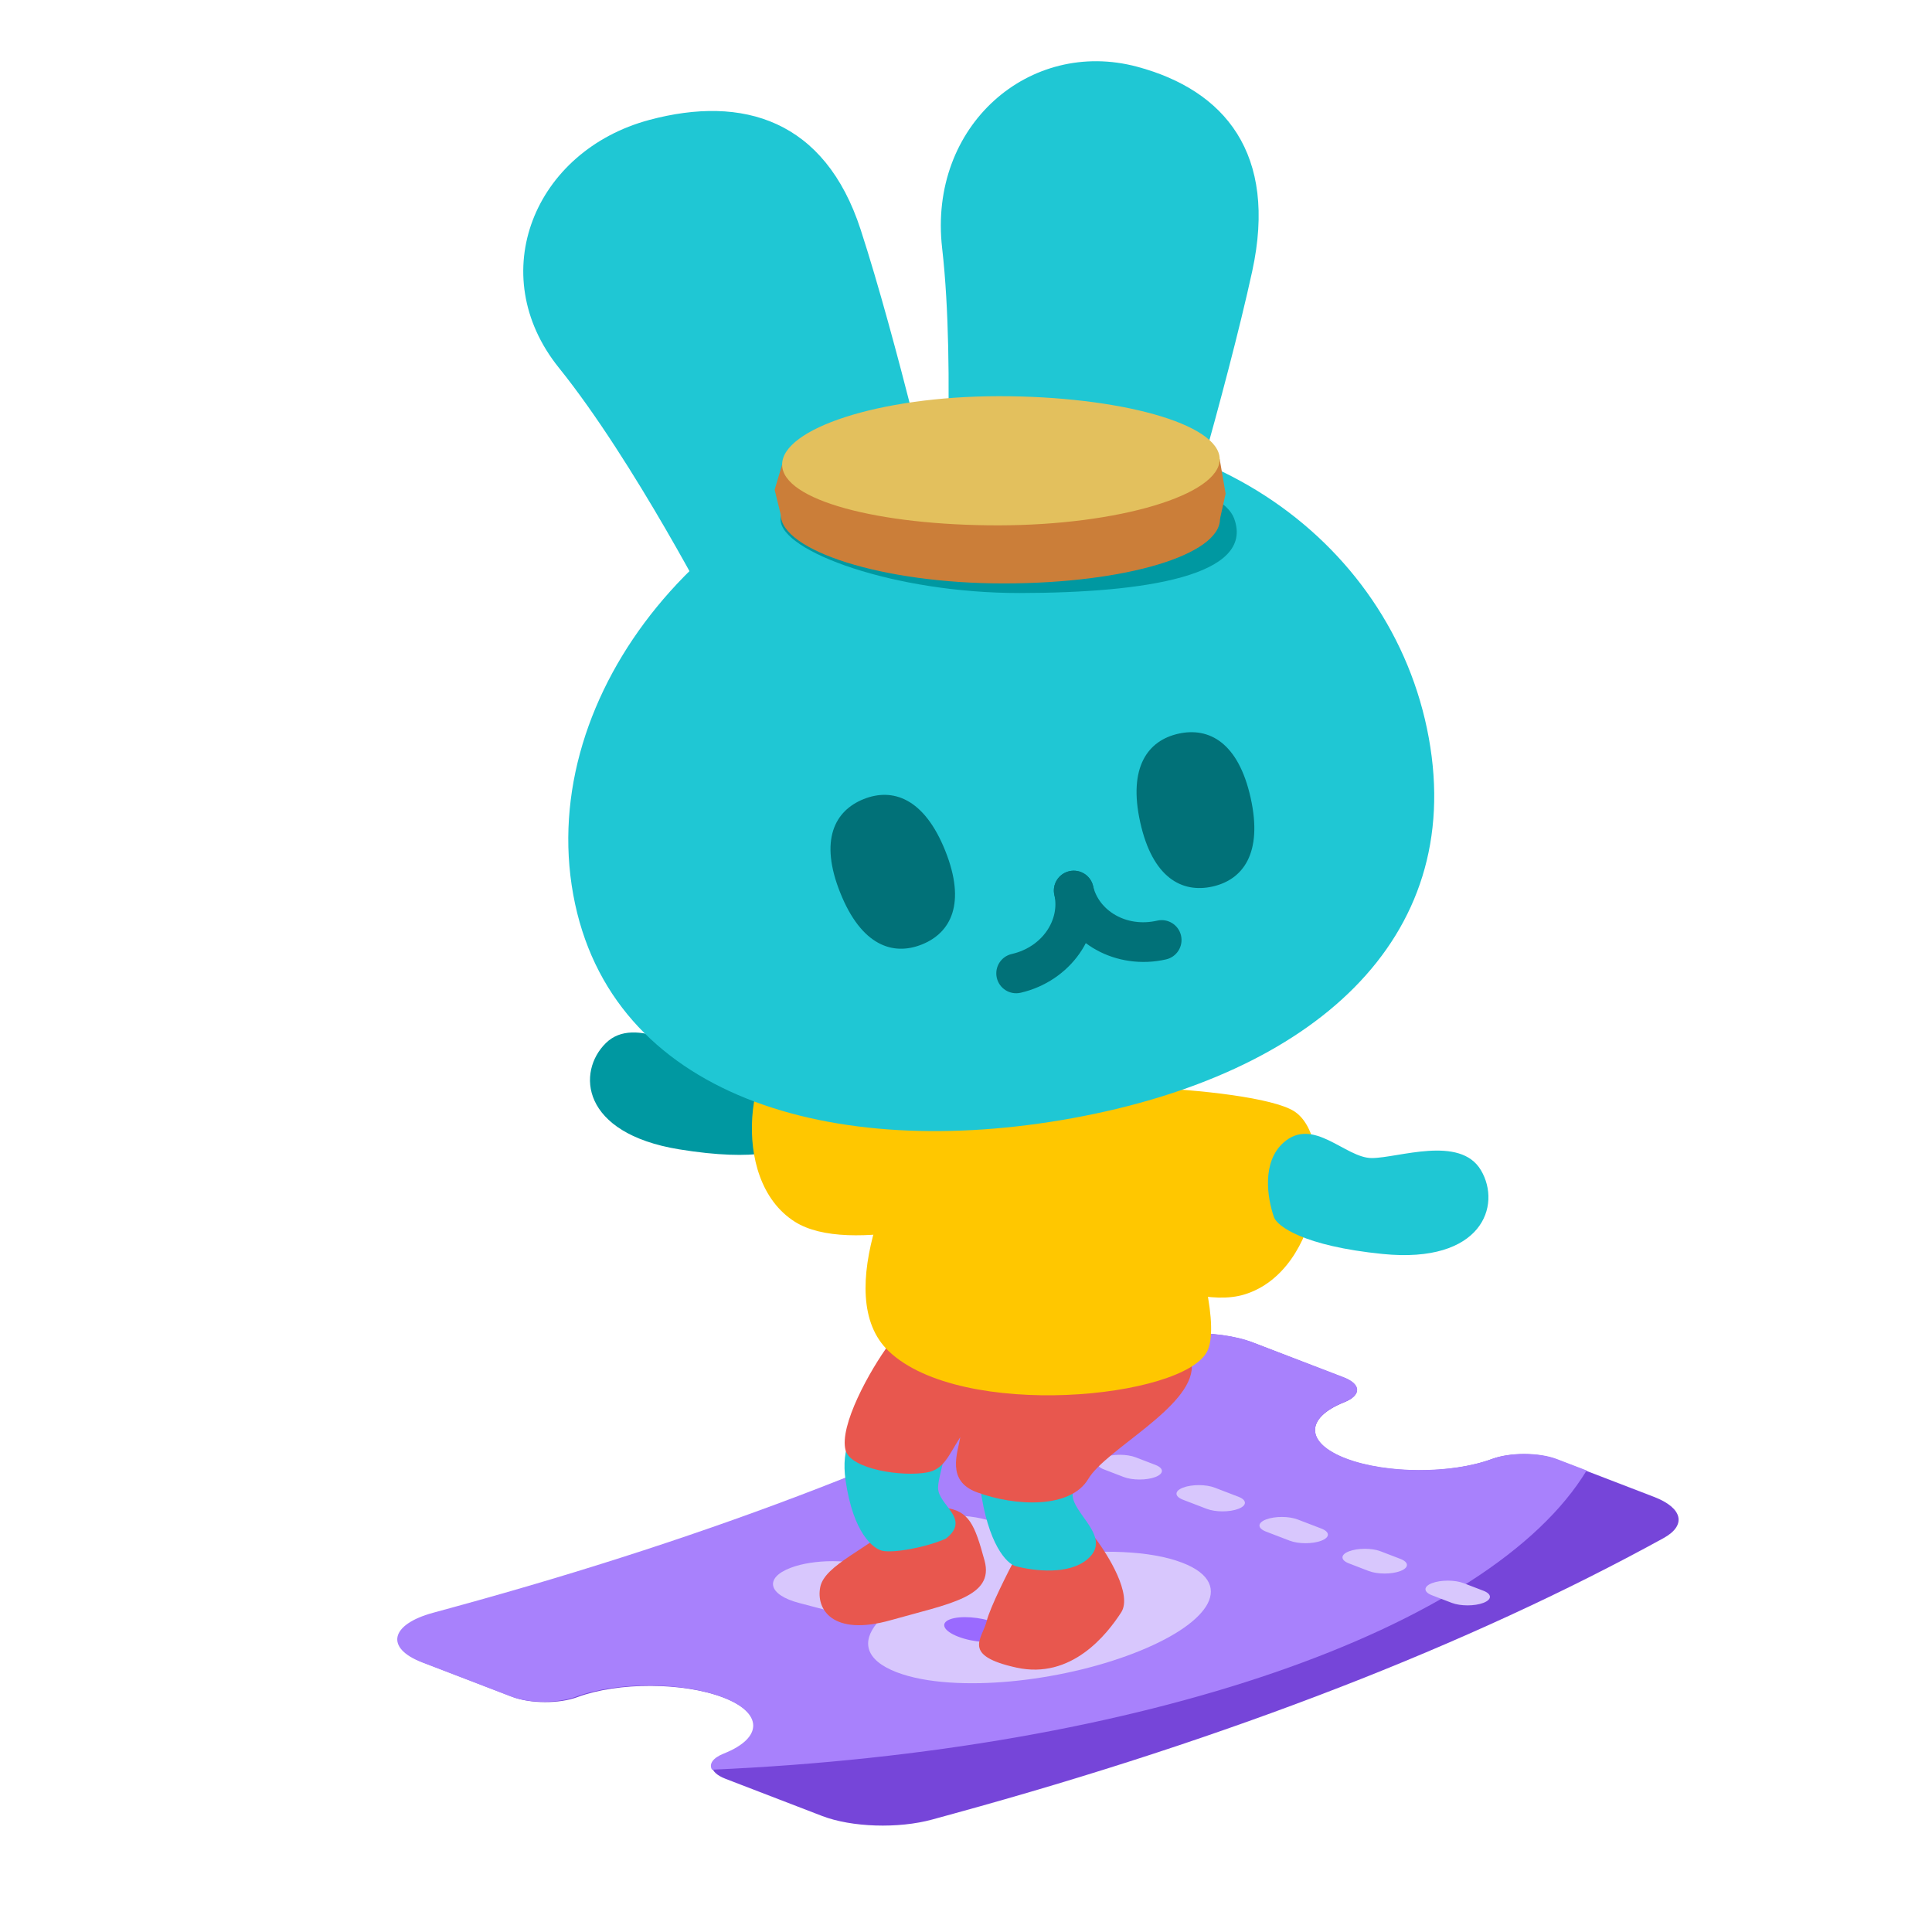
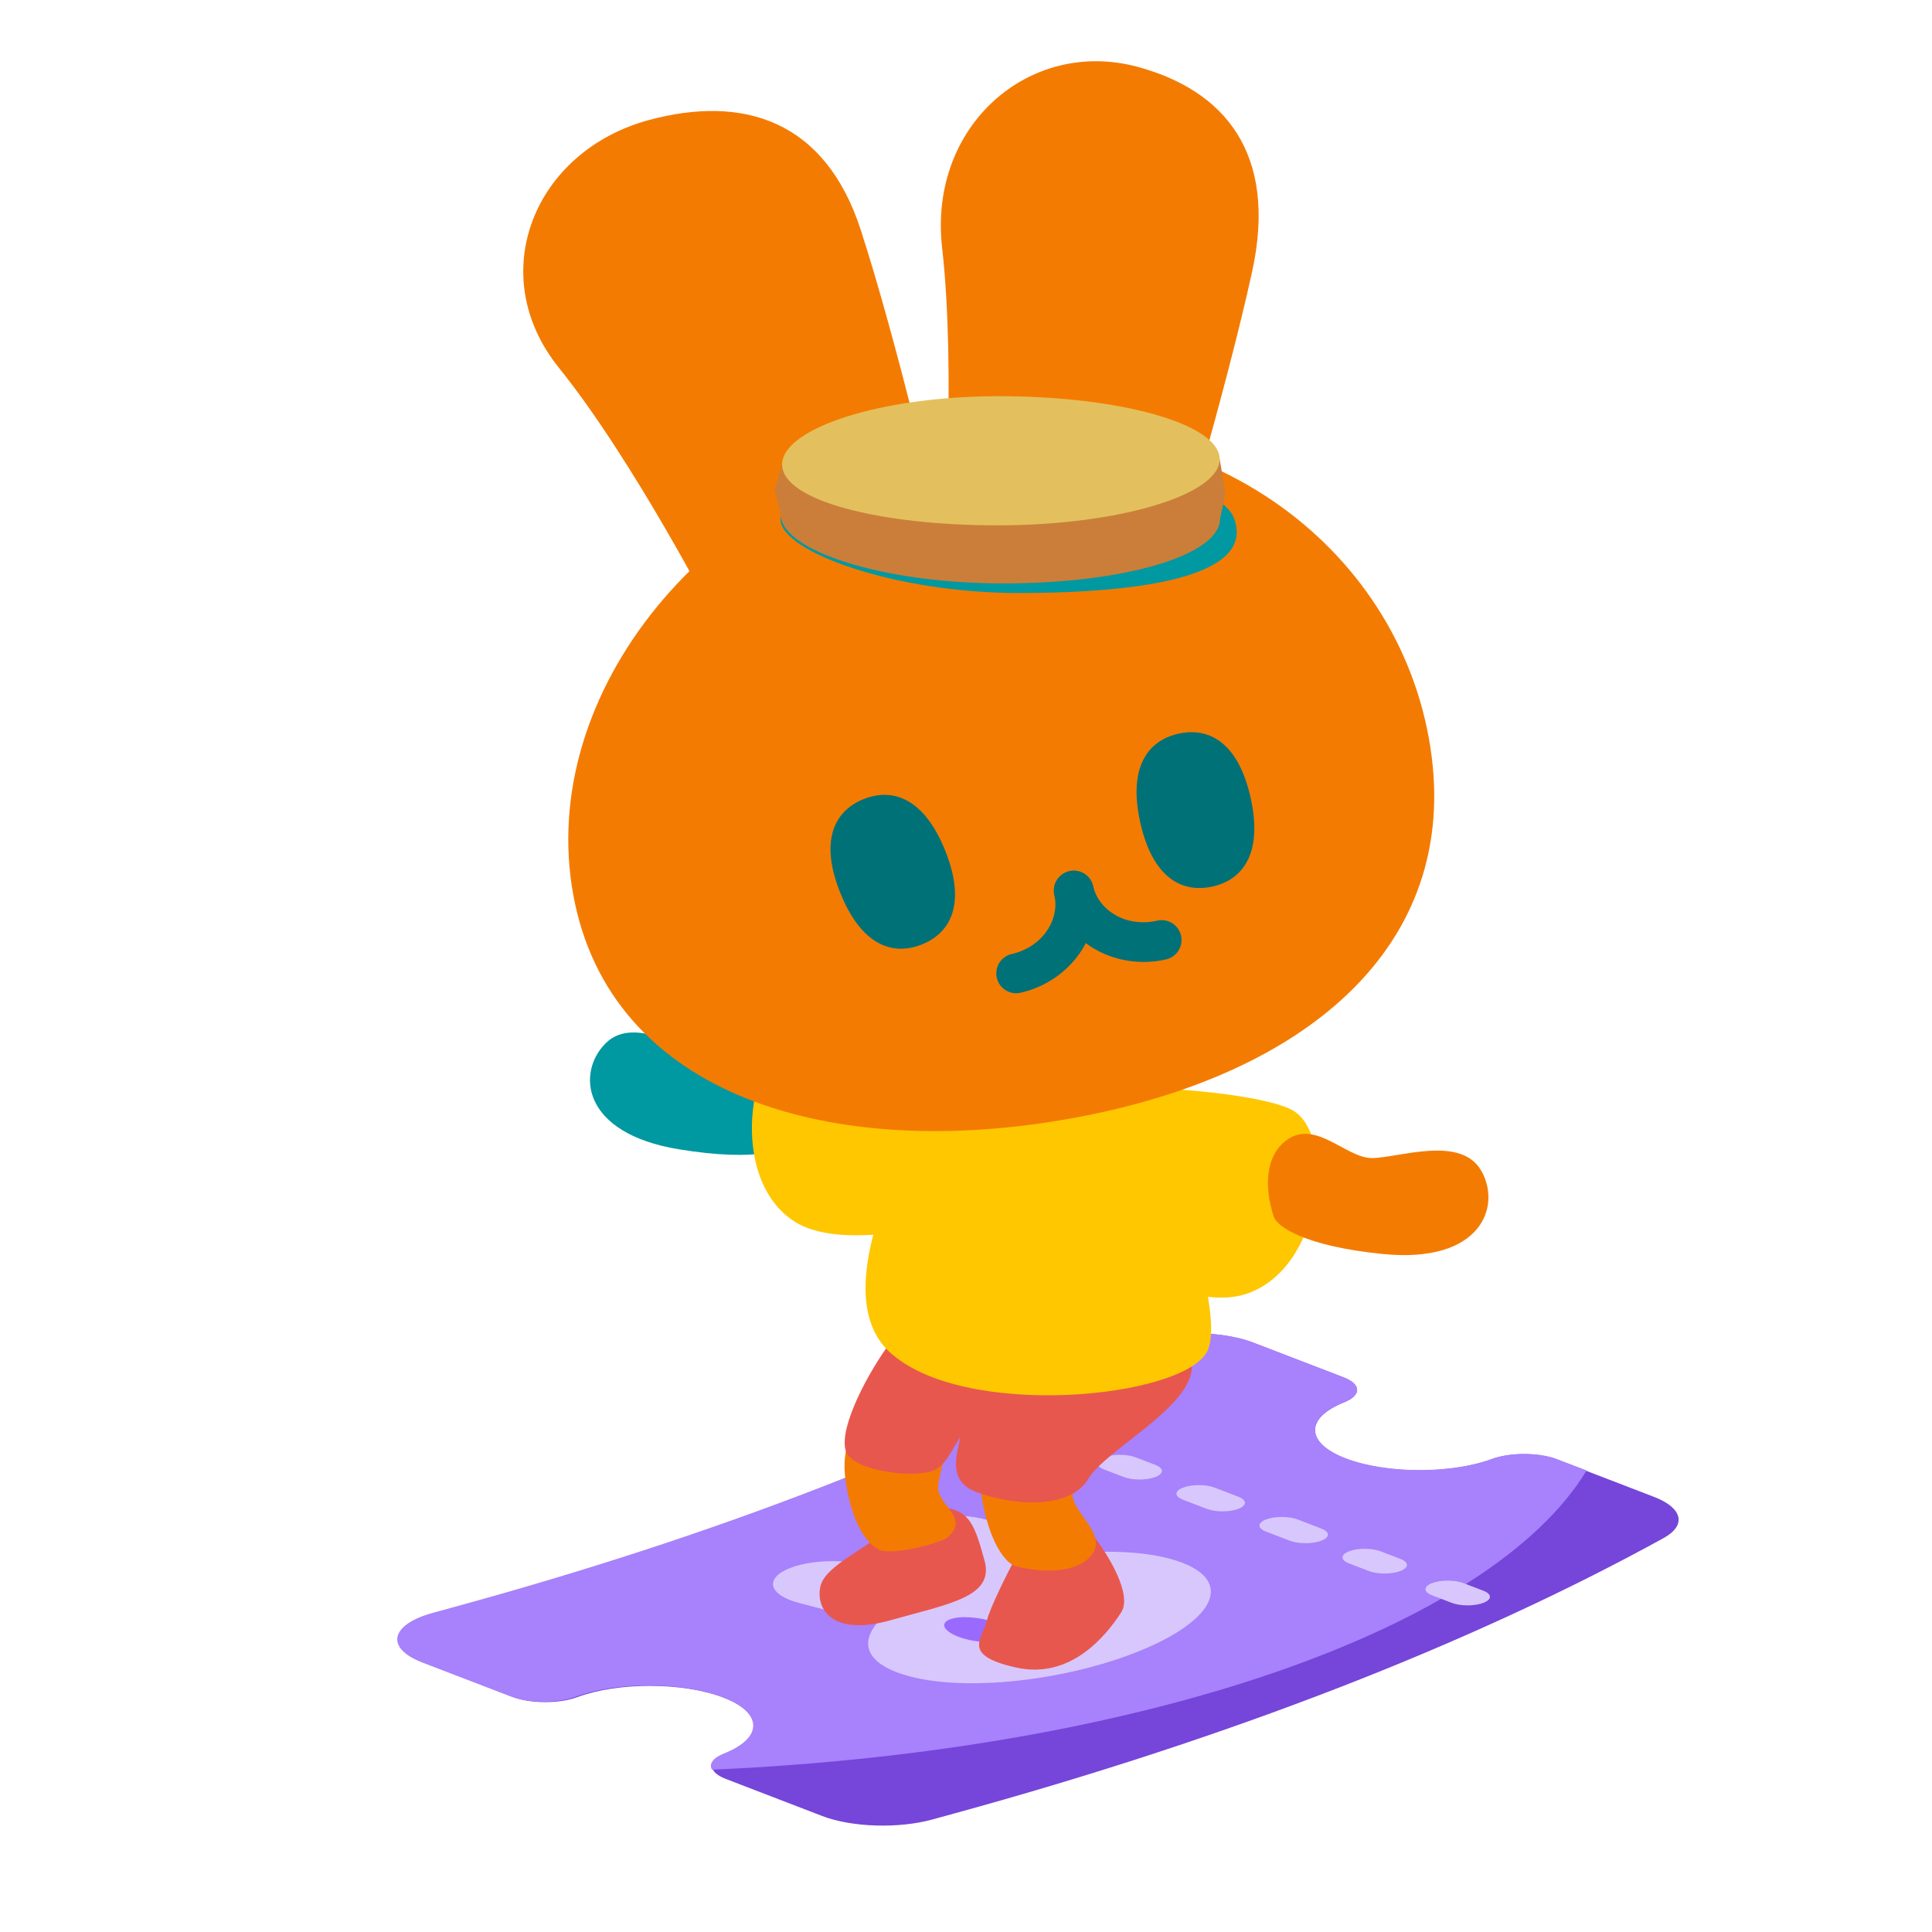
<svg xmlns="http://www.w3.org/2000/svg" width="192" height="192" fill="none" viewBox="0 0 192 192">
  <path fill="#7645D9" d="M72.11 176.779C70.34 176.098 70.315 174.997 72.054 174.304C75.976 172.742 75.933 170.251 71.924 168.709C67.915 167.167 61.441 167.15 57.379 168.659C55.579 169.328 52.716 169.318 50.946 168.637L42.13 165.245C38.447 163.829 38.955 161.478 43.195 160.315L45.326 159.73C71.21 152.629 93.752 143.879 111.982 133.858C114.916 132.246 120.925 132.043 124.543 133.435L133.516 136.887C135.284 137.567 135.312 138.667 133.579 139.36C129.671 140.922 129.72 143.409 133.724 144.949C137.728 146.49 144.191 146.508 148.253 145.005C150.055 144.338 152.912 144.349 154.68 145.029L164.381 148.761C167.235 149.859 167.629 151.588 165.314 152.86C146.026 163.462 122.175 172.719 94.789 180.233L92.66 180.818C89.273 181.747 84.636 181.598 81.695 180.467L72.11 176.779Z" />
  <path fill="#A881FC" fill-rule="evenodd" d="M70.756 175.87C70.434 175.311 70.827 174.703 71.938 174.262C75.868 172.7 75.825 170.211 71.808 168.67C67.79 167.128 61.302 167.112 57.233 168.62C55.428 169.288 52.56 169.279 50.786 168.598L41.951 165.208C38.261 163.792 38.77 161.443 43.019 160.281L45.154 159.696C71.092 152.599 93.682 143.854 111.95 133.84C114.89 132.228 120.911 132.026 124.537 133.417L133.529 136.867C135.3 137.547 135.328 138.645 133.592 139.338C129.676 140.9 129.725 143.385 133.737 144.924C137.749 146.464 144.226 146.482 148.297 144.98C150.102 144.314 152.965 144.324 154.737 145.004L157.68 146.133C148.115 161.91 113.479 173.995 70.756 175.87Z" clip-rule="evenodd" />
  <path fill="#D8C7FD" fill-rule="evenodd" d="M104.608 141.661L106.572 142.414C107.439 142.747 107.439 143.287 106.572 143.619C105.704 143.952 104.297 143.952 103.43 143.619L101.466 142.866C100.598 142.533 100.598 141.993 101.466 141.661C102.334 141.328 103.74 141.328 104.608 141.661Z" clip-rule="evenodd" />
  <path fill="#D8C7FD" fill-rule="evenodd" d="M112.856 144.825L114.819 145.579C115.687 145.911 115.687 146.451 114.819 146.784C113.952 147.117 112.545 147.117 111.677 146.784L109.714 146.031C108.846 145.698 108.846 145.158 109.714 144.825C110.581 144.492 111.988 144.492 112.856 144.825Z" clip-rule="evenodd" />
  <path fill="#D8C7FD" fill-rule="evenodd" d="M123.067 149.948C122.199 150.281 120.793 150.281 119.925 149.948L117.569 149.044C116.701 148.711 116.701 148.172 117.569 147.839C118.436 147.506 119.843 147.506 120.71 147.839L123.067 148.743C123.935 149.076 123.935 149.616 123.067 149.948Z" clip-rule="evenodd" />
  <path fill="#D8C7FD" fill-rule="evenodd" d="M131.315 153.113C130.447 153.446 129.04 153.446 128.173 153.113L125.816 152.209C124.949 151.876 124.949 151.336 125.816 151.003C126.684 150.67 128.091 150.67 128.958 151.003L131.315 151.907C132.182 152.24 132.182 152.78 131.315 153.113Z" clip-rule="evenodd" />
  <path fill="#D8C7FD" fill-rule="evenodd" d="M137.206 154.168L139.169 154.921C140.037 155.254 140.037 155.794 139.169 156.127C138.302 156.46 136.895 156.46 136.027 156.127L134.064 155.373C133.196 155.04 133.196 154.501 134.064 154.168C134.931 153.835 136.338 153.835 137.206 154.168Z" clip-rule="evenodd" />
  <path fill="#D8C7FD" fill-rule="evenodd" d="M145.453 157.332L147.417 158.086C148.285 158.419 148.285 158.958 147.417 159.291C146.549 159.624 145.143 159.624 144.275 159.291L142.311 158.538C141.444 158.205 141.444 157.665 142.311 157.332C143.179 156.999 144.586 156.999 145.453 157.332Z" clip-rule="evenodd" />
  <path fill="#D8C7FD" fill-rule="evenodd" d="M90.394 154.487C88.08 153.599 88.08 152.159 90.394 151.271C93.017 150.265 97.377 150.42 99.473 151.594L104.753 154.55C109.36 153.982 114.25 154.058 117.491 155.301C120.403 156.419 120.845 158.066 119.858 159.635C118.859 161.222 116.334 162.894 112.621 164.319C108.909 165.744 104.551 166.712 100.414 167.096C96.323 167.474 92.031 167.305 89.118 166.187C85.896 164.951 85.684 163.089 87.133 161.331L79.397 159.297C76.337 158.493 75.934 156.82 78.556 155.813C80.871 154.925 84.623 154.925 86.937 155.813L92.298 157.87C92.829 157.632 93.392 157.397 93.987 157.169C94.562 156.949 95.15 156.74 95.751 156.542L90.394 154.487Z" clip-rule="evenodd" />
  <path fill="#9A6AFF" d="M98.9 161.249C100.372 161.813 100.745 162.586 99.733 162.974C98.721 163.363 96.708 163.22 95.236 162.655C93.764 162.09 93.391 161.317 94.403 160.929C95.415 160.541 97.428 160.684 98.9 161.249Z" />
  <path fill="#9A6AFF" d="M108.562 157.542C110.034 158.107 110.407 158.879 109.395 159.267C108.383 159.656 106.369 159.513 104.897 158.948C103.425 158.383 103.052 157.61 104.064 157.222C105.076 156.834 107.09 156.977 108.562 157.542Z" />
  <path fill="#E8574E" d="M111.419 160.243C112.558 158.49 110.14 154.544 108.788 152.791L101.007 154.654C100.167 156.225 98.399 159.717 98.049 161.12C97.61 162.873 95.528 164.517 101.007 165.723C106.487 166.928 109.994 162.435 111.419 160.243Z" />
  <path fill="#E8574E" d="M81.515 157.723C81.953 155.531 86.118 153.996 89.844 150.818C90.392 150.38 91.97 149.569 93.899 149.832C96.31 150.161 96.858 151.476 97.844 155.092C98.831 158.709 94.337 159.367 88.529 161.01C82.72 162.654 81.077 159.914 81.515 157.723Z" />
-   <path fill="#1FC7D4" d="M93.224 147.851C93.224 149.614 96.544 150.917 94.008 152.901C92.062 153.777 88.748 154.377 87.652 154.106C86.792 153.894 84.794 152.405 84.033 147.116C83.082 140.505 88.681 139.183 92.062 140.579C95.442 141.974 93.224 146.088 93.224 147.851Z" />
-   <path fill="#1FC7D4" d="M106.594 148.547C106.594 150.468 110.609 152.789 108.073 154.95C106.214 156.534 102.794 156.133 100.934 155.645C100.074 155.413 98.164 153.509 97.403 147.747C96.453 140.544 102.052 139.103 105.432 140.624C108.813 142.144 106.594 146.626 106.594 148.547Z" />
+   <path fill="#f47b02" d="M93.224 147.851C93.224 149.614 96.544 150.917 94.008 152.901C92.062 153.777 88.748 154.377 87.652 154.106C86.792 153.894 84.794 152.405 84.033 147.116C83.082 140.505 88.681 139.183 92.062 140.579C95.442 141.974 93.224 146.088 93.224 147.851Z" />
+   <path fill="#f47b02" d="M106.594 148.547C106.594 150.468 110.609 152.789 108.073 154.95C106.214 156.534 102.794 156.133 100.934 155.645C100.074 155.413 98.164 153.509 97.403 147.747C96.453 140.544 102.052 139.103 105.432 140.624C108.813 142.144 106.594 146.626 106.594 148.547Z" />
  <path fill="#E8574E" d="M84.035 144.133C83.378 141.722 86.41 136.206 88.419 133.503C98.246 132.955 118.447 129.338 118.447 135.804C118.447 139.872 109.899 144.024 108.146 146.983C106.392 149.942 100.913 149.722 97.077 148.298C94.008 147.158 95.177 144.389 95.433 142.818C94.243 144.669 93.815 146.011 92.145 146.325C89.663 146.792 84.548 146.012 84.035 144.133Z" />
  <path fill="#FFC700" d="M88.31 134.27C82.523 128.747 89.04 115.237 93.022 109.173C96.931 108.333 105.625 106.653 109.132 106.653C113.516 106.653 122.283 129.557 119.982 134.27C117.68 138.982 95.543 141.174 88.31 134.27Z" />
  <path fill="#FFC700" d="M123.669 128.643C117.44 130.546 105.397 123.297 100.154 119.434C99.946 116.965 99.665 111.523 100.206 109.503C100.882 106.978 124.36 107.857 128.556 110.402C132.753 112.947 131.454 126.264 123.669 128.643Z" />
-   <path fill="#1FC7D4" d="M136.322 115.086C133.692 115.086 130.514 110.921 127.555 113.551C125.385 115.48 125.934 119.028 126.604 120.958C126.921 121.85 129.527 123.831 137.418 124.62C147.281 125.607 149.254 119.798 147.172 116.291C145.09 112.784 138.952 115.086 136.322 115.086Z" />
+   <path fill="#f47b02" d="M136.322 115.086C133.692 115.086 130.514 110.921 127.555 113.551C125.385 115.48 125.934 119.028 126.604 120.958C126.921 121.85 129.527 123.831 137.418 124.62C147.281 125.607 149.254 119.798 147.172 116.291C145.09 112.784 138.952 115.086 136.322 115.086Z" />
  <path fill="#0098A1" d="M71.012 105.293C73.552 105.973 77.7 102.773 79.878 106.08C81.474 108.504 80.025 111.79 78.879 113.48C78.342 114.259 75.312 115.499 67.486 114.219C57.703 112.619 57.301 106.498 60.22 103.649C63.139 100.801 68.471 104.612 71.012 105.293Z" />
  <path fill="#FFC700" d="M78.993 121.417C84.363 124.814 97.498 120.988 103.394 118.65C104.211 116.354 105.844 111.25 105.844 109.19C105.844 106.617 83.575 101.469 78.993 102.82C74.411 104.171 72.28 117.17 78.993 121.417Z" />
-   <path fill="#1FC7D4" d="M55.542 36.549C48.053 27.247 53.098 14.981 64.531 11.918C73.847 9.421 81.98 11.921 85.528 22.81C89.077 33.7 93.373 52.087 93.373 52.087C94.976 58.069 90.968 64.34 84.422 66.094C79.271 67.474 73.896 65.656 71.121 61.596C71.121 61.596 63.03 45.852 55.542 36.549Z" />
-   <path fill="#1FC7D4" d="M93.628 24.655C92.23 12.466 102.337 3.772 113.011 6.632C121.708 8.963 126.987 15.265 124.444 26.953C121.901 38.642 116.249 57.539 116.249 57.539C114.574 63.788 108.263 67.526 102.151 65.889C97.343 64.6 93.935 60.283 93.721 55.208C93.721 55.208 95.026 36.845 93.628 24.655Z" />
-   <path fill="#1FC7D4" d="M141.993 73.337C145.64 93.399 130.444 106.784 106.56 111.125C82.676 115.467 60.613 108.961 56.966 88.899C53.319 68.837 70.38 47.827 94.264 43.485C118.148 39.144 138.346 53.275 141.993 73.337Z" />
+   <path fill="#f47b02" d="M55.542 36.549C48.053 27.247 53.098 14.981 64.531 11.918C73.847 9.421 81.98 11.921 85.528 22.81C89.077 33.7 93.373 52.087 93.373 52.087C94.976 58.069 90.968 64.34 84.422 66.094C79.271 67.474 73.896 65.656 71.121 61.596C71.121 61.596 63.03 45.852 55.542 36.549Z" />
+   <path fill="#f47b02" d="M93.628 24.655C92.23 12.466 102.337 3.772 113.011 6.632C121.708 8.963 126.987 15.265 124.444 26.953C121.901 38.642 116.249 57.539 116.249 57.539C114.574 63.788 108.263 67.526 102.151 65.889C97.343 64.6 93.935 60.283 93.721 55.208C93.721 55.208 95.026 36.845 93.628 24.655Z" />
+   <path fill="#f47b02" d="M141.993 73.337C145.64 93.399 130.444 106.784 106.56 111.125C82.676 115.467 60.613 108.961 56.966 88.899C53.319 68.837 70.38 47.827 94.264 43.485C118.148 39.144 138.346 53.275 141.993 73.337Z" />
  <path fill="#017178" fill-rule="evenodd" d="M106.266 86.579C107.33 86.335 108.39 86.999 108.634 88.063C109.749 92.924 106.307 97.54 101.428 98.659C100.365 98.903 99.305 98.239 99.061 97.175C98.817 96.112 99.481 95.052 100.545 94.808C103.651 94.096 105.332 91.343 104.782 88.946C104.539 87.882 105.203 86.823 106.266 86.579Z" clip-rule="evenodd" />
  <path fill="#017178" fill-rule="evenodd" d="M106.267 86.579C107.33 86.335 108.39 86.999 108.634 88.062C109.184 90.46 111.897 92.204 115.002 91.492C116.066 91.248 117.126 91.913 117.369 92.976C117.613 94.04 116.949 95.099 115.885 95.343C111.007 96.462 105.897 93.807 104.783 88.946C104.539 87.882 105.203 86.823 106.267 86.579Z" clip-rule="evenodd" />
  <path fill="#017178" d="M93.939 84.549C96.035 89.787 94.494 92.709 91.612 93.862C88.731 95.015 85.6 93.963 83.504 88.726C81.407 83.488 82.948 80.567 85.83 79.413C88.711 78.26 91.842 79.312 93.939 84.549Z" />
  <path fill="#017178" d="M124.288 79.289C125.513 84.796 123.522 87.431 120.492 88.105C117.462 88.779 114.542 87.237 113.316 81.73C112.091 76.223 114.082 73.588 117.112 72.913C120.142 72.239 123.063 73.782 124.288 79.289Z" />
  <path fill="#0098A1" d="M122.647 51.529C124.747 57.212 113.819 58.919 101.35 58.934C88.88 58.948 77.58 54.795 77.576 51.639C77.572 48.483 87.862 46.309 100.332 46.294C112.802 46.28 121.481 48.371 122.647 51.529Z" />
  <path fill="#CB7E39" d="M121.243 51.574C121.247 55.118 111.959 57.967 99.798 57.981C87.637 57.996 77.594 54.689 77.59 51.145C77.586 47.6 87.621 45.161 99.783 45.146C111.944 45.132 121.238 48.029 121.243 51.574Z" />
  <path fill="#CB7E39" d="M121.213 45.636L77.726 46.169L76.983 48.666L77.59 51.145L121.242 51.574L121.8 49.058L121.213 45.636Z" />
  <path fill="#E3C05D" d="M121.213 45.636C121.217 49.181 111.167 52.194 99.241 52.209C87.316 52.223 77.73 49.713 77.726 46.169C77.722 42.625 87.301 39.388 99.226 39.373C111.152 39.359 121.209 42.092 121.213 45.636Z" />
</svg>
